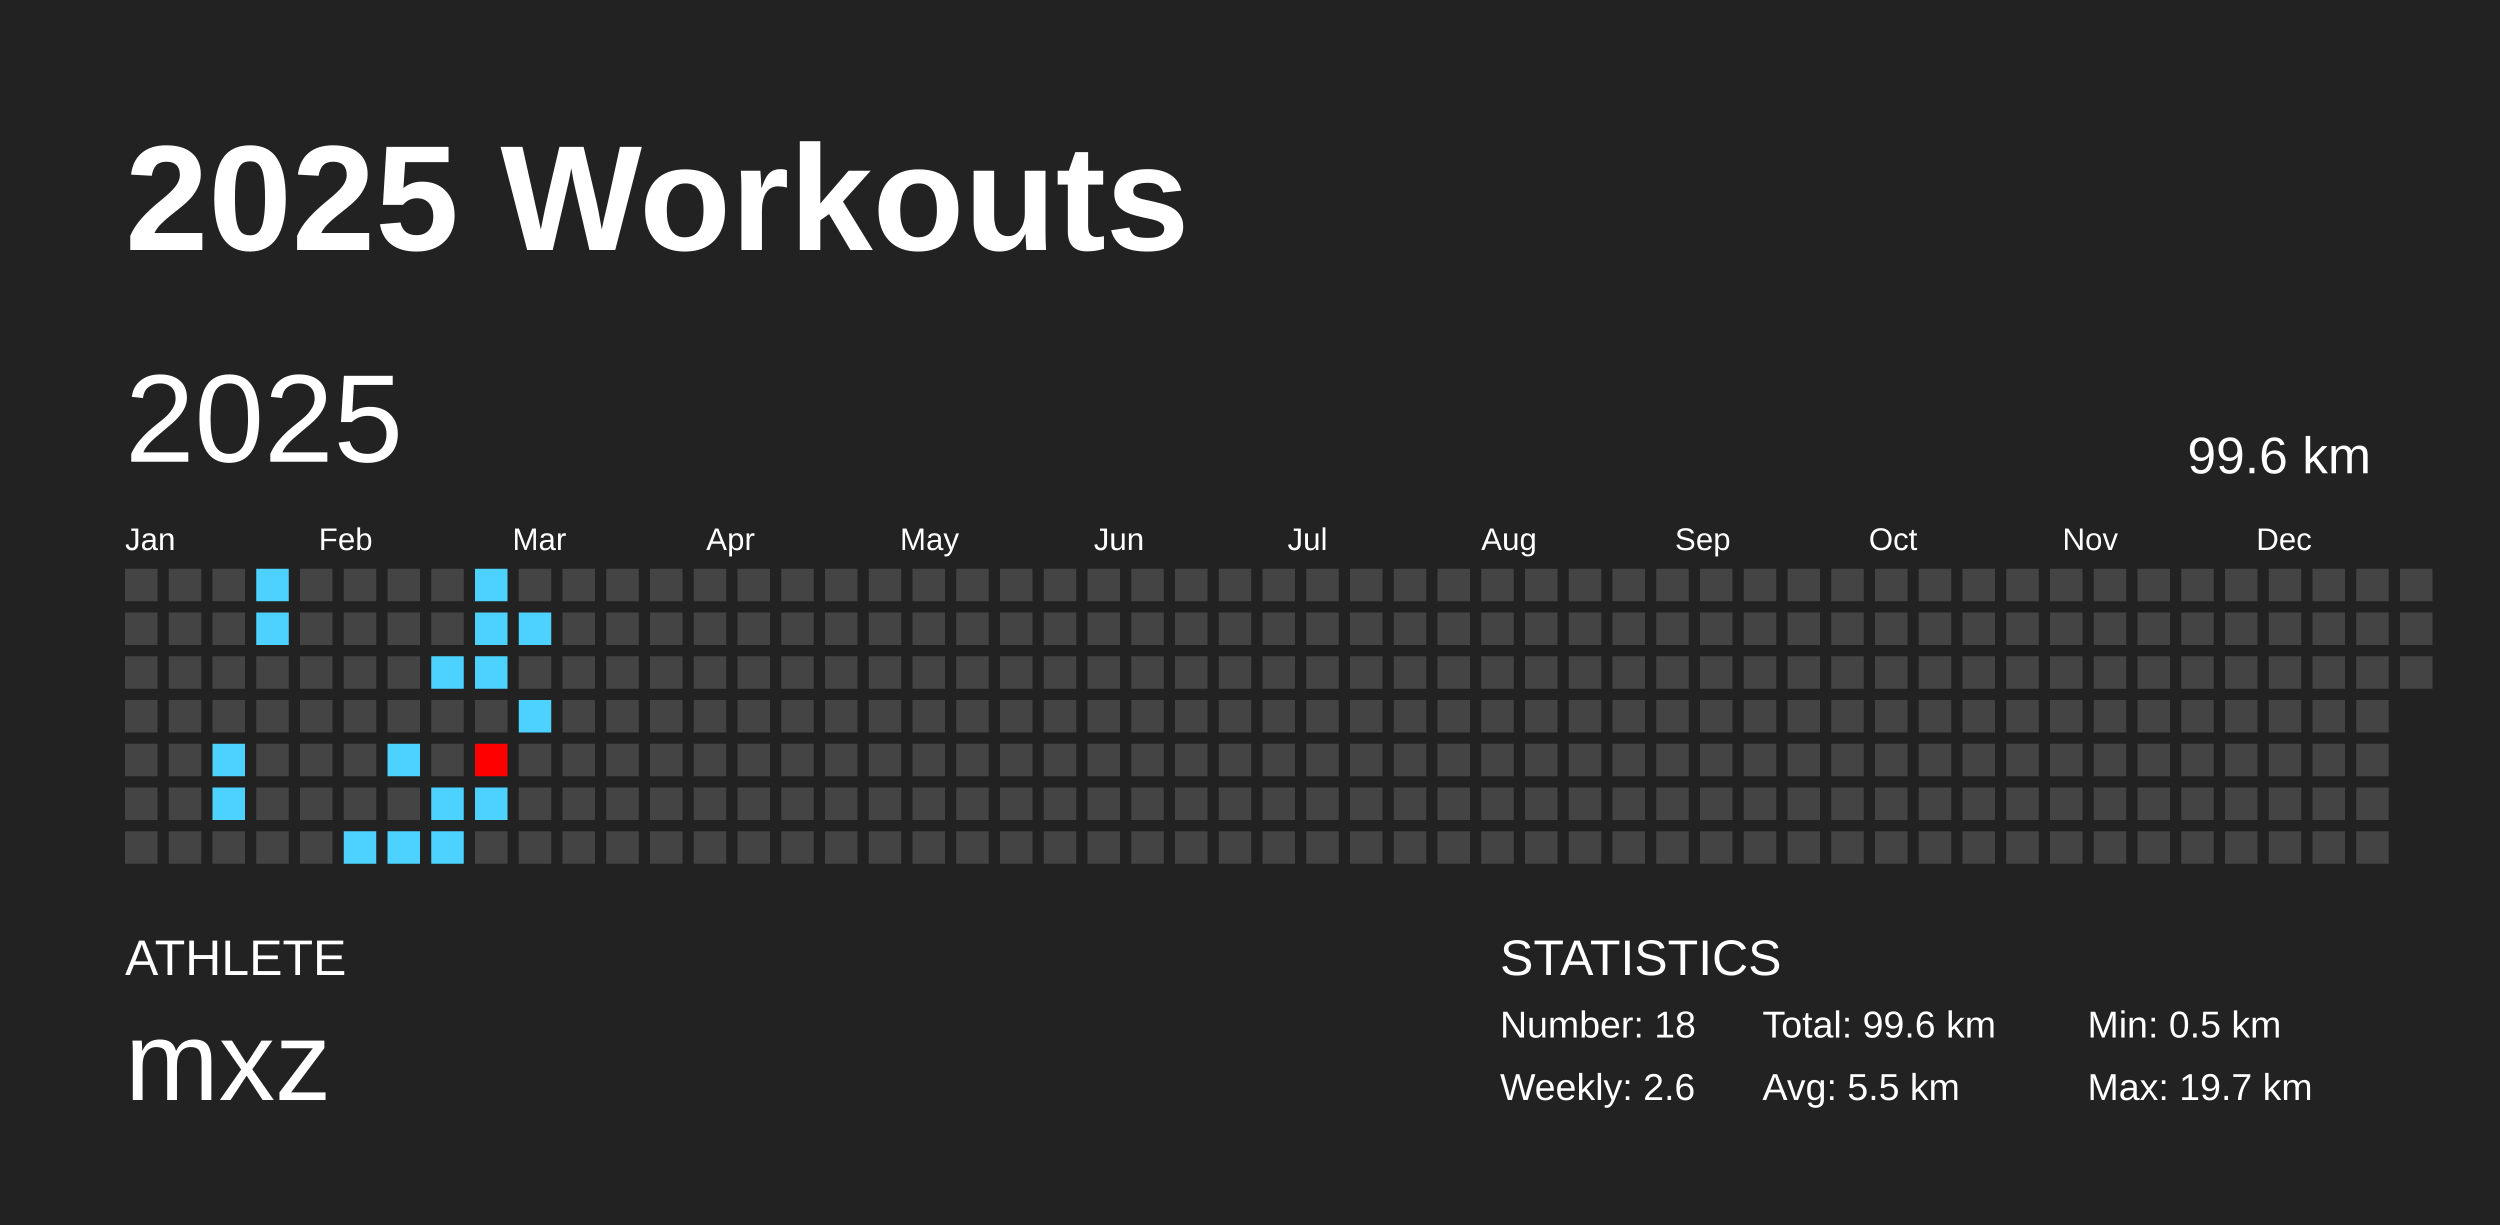
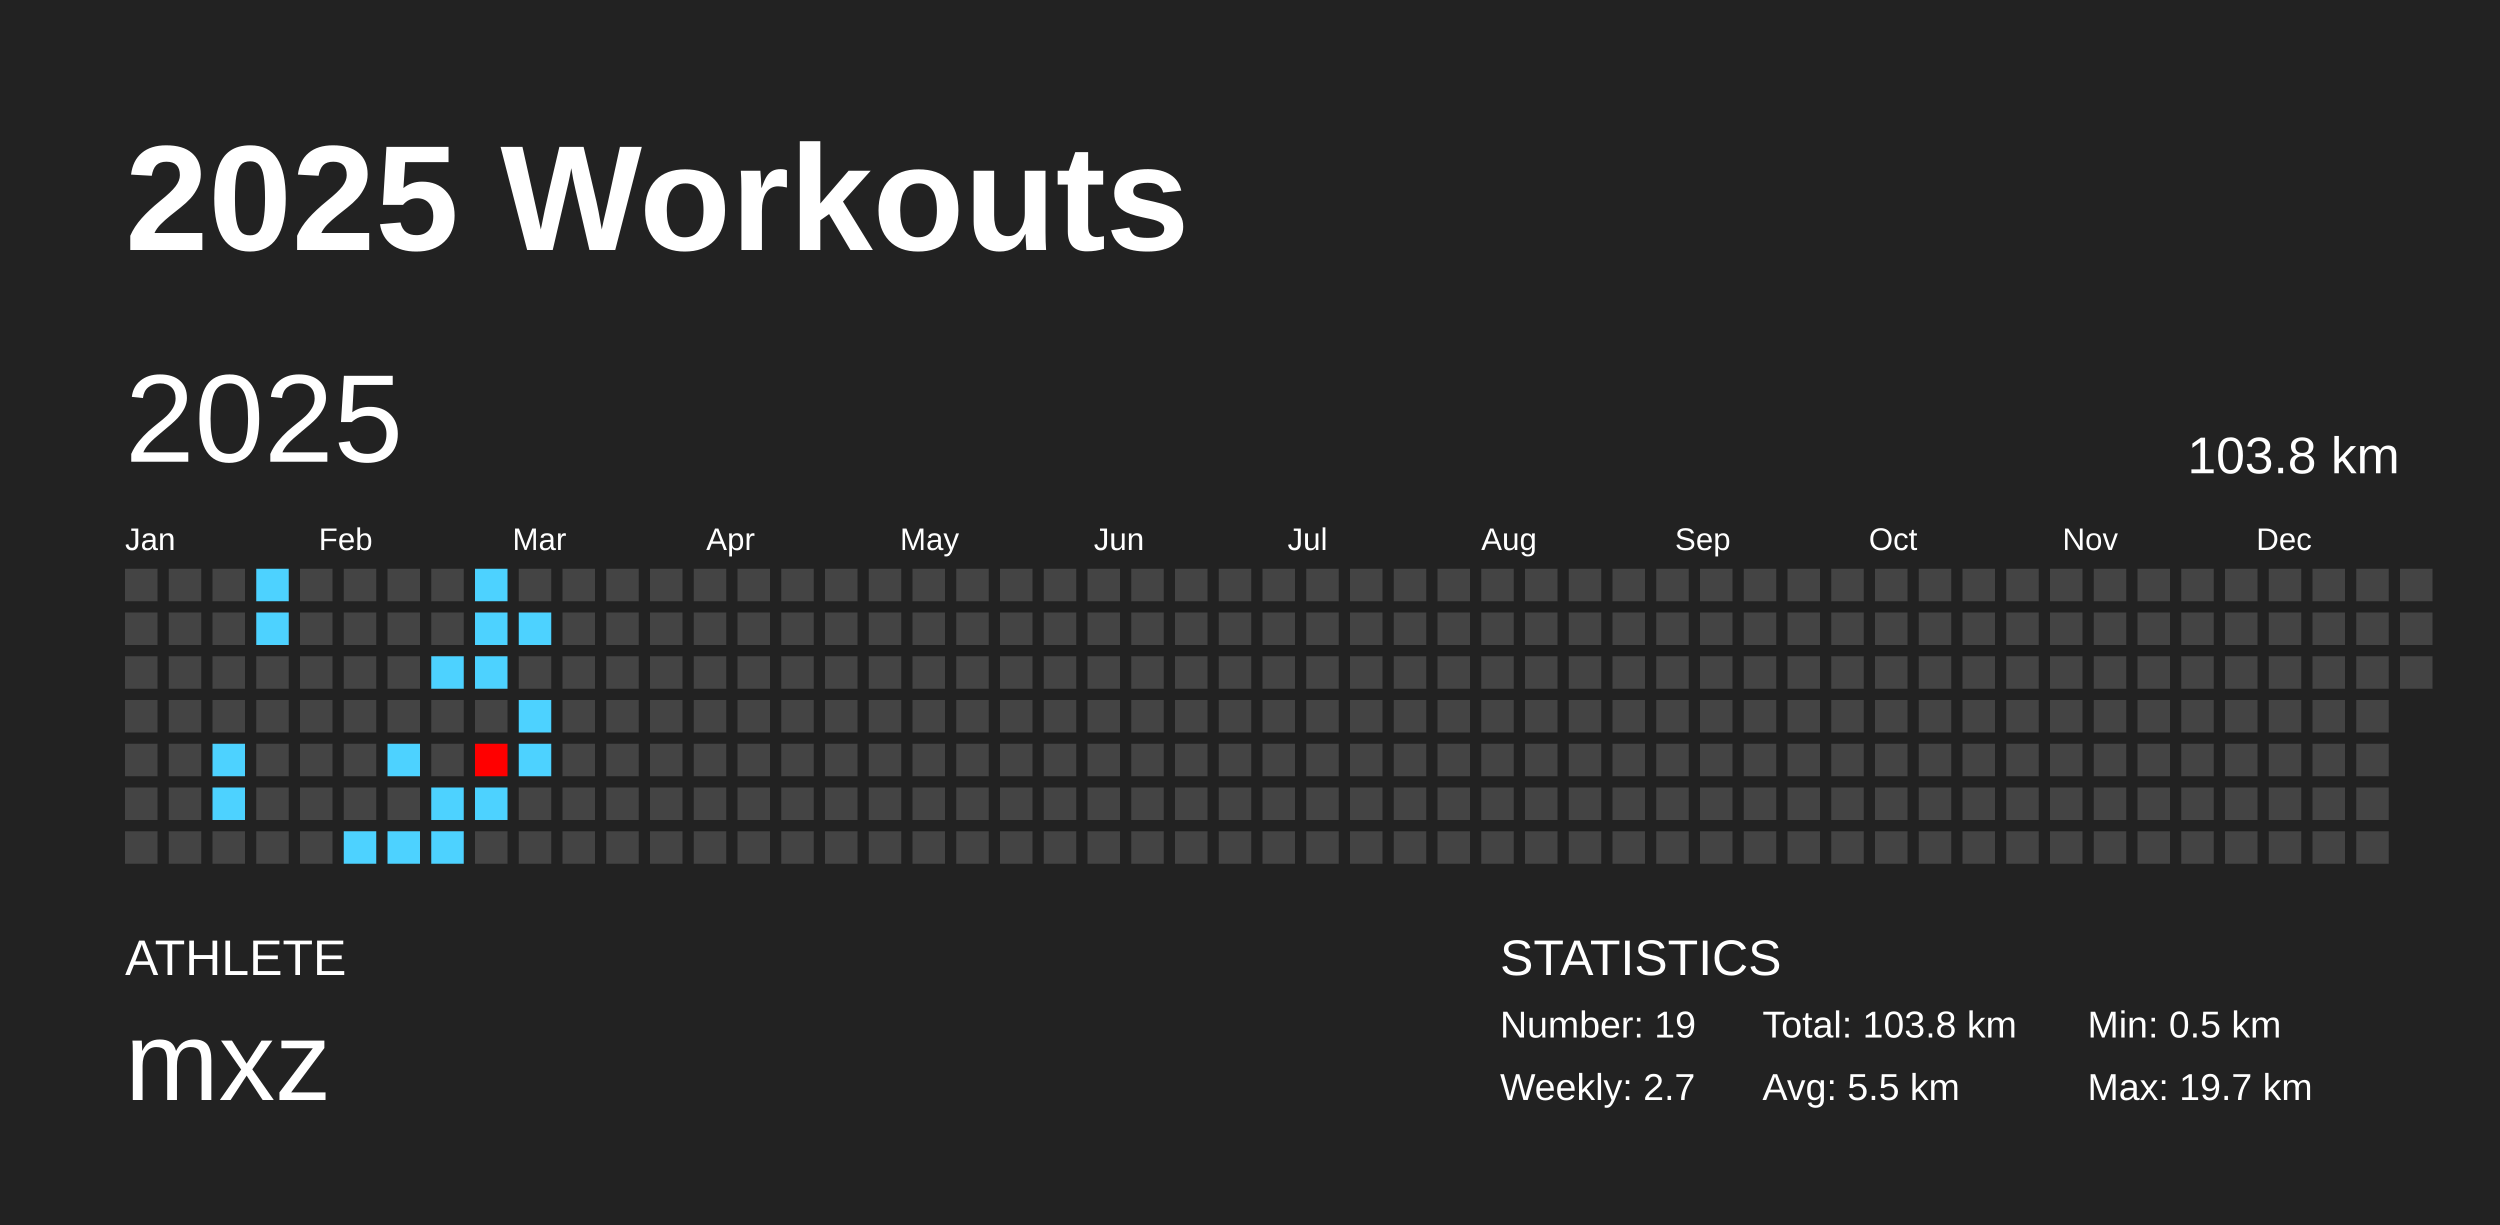
<svg xmlns="http://www.w3.org/2000/svg" baseProfile="full" height="98mm" version="1.1" viewBox="0,0,200,98" width="200mm">
  <defs />
  <rect fill="#222222" height="98" width="200" x="0" y="0" />
  <text fill="#FFFFFF" style="font-size:12px; font-family:Arial; font-weight:bold;" x="10" y="20">2025 Workouts</text>
  <text fill="#FFFFFF" style="font-size:4px; font-family:Arial" x="10" y="78">ATHLETE</text>
  <text fill="#FFFFFF" style="font-size:9px; font-family:Arial" x="10" y="88">mxz</text>
  <text fill="#FFFFFF" style="font-size:4px; font-family:Arial" x="120" y="78">STATISTICS</text>
-   <text fill="#FFFFFF" style="font-size:3px; font-family:Arial" x="120" y="83">Number: 18</text>
-   <text fill="#FFFFFF" style="font-size:3px; font-family:Arial" x="120" y="88">Weekly: 2.6</text>
-   <text fill="#FFFFFF" style="font-size:3px; font-family:Arial" x="141" y="83">Total: 99.6 km</text>
+   <text fill="#FFFFFF" style="font-size:3px; font-family:Arial" x="120" y="83">Number: 19</text>
+   <text fill="#FFFFFF" style="font-size:3px; font-family:Arial" x="120" y="88">Weekly: 2.7</text>
+   <text fill="#FFFFFF" style="font-size:3px; font-family:Arial" x="141" y="83">Total: 103.8 km</text>
  <text fill="#FFFFFF" style="font-size:3px; font-family:Arial" x="141" y="88">Avg: 5.5 km</text>
  <text fill="#FFFFFF" style="font-size:3px; font-family:Arial" x="167" y="83">Min: 0.5 km</text>
  <text fill="#FFFFFF" style="font-size:3px; font-family:Arial" x="167" y="88">Max: 19.7 km</text>
  <text dominant-baseline="hanging" fill="#FFFFFF" style="font-size:10.0px; font-family:Arial;" x="10" y="30">2025</text>
-   <text dominant-baseline="hanging" fill="#FFFFFF" style="font-size:4.125px; font-family:Arial;" x="175" y="35">99.6 km</text>
+   <text dominant-baseline="hanging" fill="#FFFFFF" style="font-size:4.125px; font-family:Arial;" x="175" y="35">103.8 km</text>
  <text fill="#FFFFFF" style="font-size:2.5px; font-family:Arial" x="10.0" y="44">Jan</text>
  <text fill="#FFFFFF" style="font-size:2.5px; font-family:Arial" x="25.5" y="44">Feb</text>
  <text fill="#FFFFFF" style="font-size:2.5px; font-family:Arial" x="41.0" y="44">Mar</text>
  <text fill="#FFFFFF" style="font-size:2.5px; font-family:Arial" x="56.5" y="44">Apr</text>
  <text fill="#FFFFFF" style="font-size:2.5px; font-family:Arial" x="72.0" y="44">May</text>
  <text fill="#FFFFFF" style="font-size:2.5px; font-family:Arial" x="87.5" y="44">Jun</text>
  <text fill="#FFFFFF" style="font-size:2.5px; font-family:Arial" x="103.0" y="44">Jul</text>
  <text fill="#FFFFFF" style="font-size:2.5px; font-family:Arial" x="118.5" y="44">Aug</text>
  <text fill="#FFFFFF" style="font-size:2.5px; font-family:Arial" x="134.0" y="44">Sep</text>
  <text fill="#FFFFFF" style="font-size:2.5px; font-family:Arial" x="149.5" y="44">Oct</text>
  <text fill="#FFFFFF" style="font-size:2.5px; font-family:Arial" x="165.0" y="44">Nov</text>
  <text fill="#FFFFFF" style="font-size:2.5px; font-family:Arial" x="180.5" y="44">Dec</text>
  <rect fill="#444444" height="2.6" width="2.6" x="10.0" y="45.5" />
  <rect fill="#444444" height="2.6" width="2.6" x="10.0" y="49.0" />
  <rect fill="#444444" height="2.6" width="2.6" x="10.0" y="52.5" />
  <rect fill="#444444" height="2.6" width="2.6" x="10.0" y="56.0" />
  <rect fill="#444444" height="2.6" width="2.6" x="10.0" y="59.5" />
  <rect fill="#444444" height="2.6" width="2.6" x="10.0" y="63.0" />
  <rect fill="#444444" height="2.6" width="2.6" x="10.0" y="66.5" />
  <rect fill="#444444" height="2.6" width="2.6" x="13.5" y="45.5" />
  <rect fill="#444444" height="2.6" width="2.6" x="13.5" y="49.0" />
  <rect fill="#444444" height="2.6" width="2.6" x="13.5" y="52.5" />
  <rect fill="#444444" height="2.6" width="2.6" x="13.5" y="56.0" />
  <rect fill="#444444" height="2.6" width="2.6" x="13.5" y="59.5" />
  <rect fill="#444444" height="2.6" width="2.6" x="13.5" y="63.0" />
  <rect fill="#444444" height="2.6" width="2.6" x="13.5" y="66.5" />
  <rect fill="#444444" height="2.6" width="2.6" x="17.0" y="45.5" />
  <rect fill="#444444" height="2.6" width="2.6" x="17.0" y="49.0" />
  <rect fill="#444444" height="2.6" width="2.6" x="17.0" y="52.5" />
  <rect fill="#444444" height="2.6" width="2.6" x="17.0" y="56.0" />
  <rect fill="#4dd2ff" height="2.6" width="2.6" x="17.0" y="59.5" />
  <rect fill="#4dd2ff" height="2.6" width="2.6" x="17.0" y="63.0" />
  <rect fill="#444444" height="2.6" width="2.6" x="17.0" y="66.5" />
  <rect fill="#4dd2ff" height="2.6" width="2.6" x="20.5" y="45.5" />
  <rect fill="#4dd2ff" height="2.6" width="2.6" x="20.5" y="49.0" />
  <rect fill="#444444" height="2.6" width="2.6" x="20.5" y="52.5" />
  <rect fill="#444444" height="2.6" width="2.6" x="20.5" y="56.0" />
  <rect fill="#444444" height="2.6" width="2.6" x="20.5" y="59.5" />
  <rect fill="#444444" height="2.6" width="2.6" x="20.5" y="63.0" />
  <rect fill="#444444" height="2.6" width="2.6" x="20.5" y="66.5" />
  <rect fill="#444444" height="2.6" width="2.6" x="24.0" y="45.5" />
  <rect fill="#444444" height="2.6" width="2.6" x="24.0" y="49.0" />
  <rect fill="#444444" height="2.6" width="2.6" x="24.0" y="52.5" />
  <rect fill="#444444" height="2.6" width="2.6" x="24.0" y="56.0" />
  <rect fill="#444444" height="2.6" width="2.6" x="24.0" y="59.5" />
  <rect fill="#444444" height="2.6" width="2.6" x="24.0" y="63.0" />
  <rect fill="#444444" height="2.6" width="2.6" x="24.0" y="66.5" />
  <rect fill="#444444" height="2.6" width="2.6" x="27.5" y="45.5" />
  <rect fill="#444444" height="2.6" width="2.6" x="27.5" y="49.0" />
  <rect fill="#444444" height="2.6" width="2.6" x="27.5" y="52.5" />
  <rect fill="#444444" height="2.6" width="2.6" x="27.5" y="56.0" />
  <rect fill="#444444" height="2.6" width="2.6" x="27.5" y="59.5" />
  <rect fill="#444444" height="2.6" width="2.6" x="27.5" y="63.0" />
  <rect fill="#4dd2ff" height="2.6" width="2.6" x="27.5" y="66.5" />
  <rect fill="#444444" height="2.6" width="2.6" x="31.0" y="45.5" />
  <rect fill="#444444" height="2.6" width="2.6" x="31.0" y="49.0" />
  <rect fill="#444444" height="2.6" width="2.6" x="31.0" y="52.5" />
  <rect fill="#444444" height="2.6" width="2.6" x="31.0" y="56.0" />
  <rect fill="#4dd2ff" height="2.6" width="2.6" x="31.0" y="59.5" />
  <rect fill="#444444" height="2.6" width="2.6" x="31.0" y="63.0" />
  <rect fill="#4dd2ff" height="2.6" width="2.6" x="31.0" y="66.5" />
  <rect fill="#444444" height="2.6" width="2.6" x="34.5" y="45.5" />
  <rect fill="#444444" height="2.6" width="2.6" x="34.5" y="49.0" />
  <rect fill="#4dd2ff" height="2.6" width="2.6" x="34.5" y="52.5" />
  <rect fill="#444444" height="2.6" width="2.6" x="34.5" y="56.0" />
  <rect fill="#444444" height="2.6" width="2.6" x="34.5" y="59.5" />
  <rect fill="#4dd2ff" height="2.6" width="2.6" x="34.5" y="63.0" />
  <rect fill="#4dd2ff" height="2.6" width="2.6" x="34.5" y="66.5" />
  <rect fill="#4dd2ff" height="2.6" width="2.6" x="38.0" y="45.5" />
  <rect fill="#4dd2ff" height="2.6" width="2.6" x="38.0" y="49.0" />
  <rect fill="#4dd2ff" height="2.6" width="2.6" x="38.0" y="52.5" />
  <rect fill="#444444" height="2.6" width="2.6" x="38.0" y="56.0" />
  <rect fill="#ff0000" height="2.6" width="2.6" x="38.0" y="59.5" />
  <rect fill="#4dd2ff" height="2.6" width="2.6" x="38.0" y="63.0" />
  <rect fill="#444444" height="2.6" width="2.6" x="38.0" y="66.5" />
  <rect fill="#444444" height="2.6" width="2.6" x="41.5" y="45.5" />
  <rect fill="#4dd2ff" height="2.6" width="2.6" x="41.5" y="49.0" />
  <rect fill="#444444" height="2.6" width="2.6" x="41.5" y="52.5" />
  <rect fill="#4dd2ff" height="2.6" width="2.6" x="41.5" y="56.0" />
-   <rect fill="#444444" height="2.6" width="2.6" x="41.5" y="59.5" />
+   <rect fill="#4dd2ff" height="2.6" width="2.6" x="41.5" y="59.5" />
  <rect fill="#444444" height="2.6" width="2.6" x="41.5" y="63.0" />
  <rect fill="#444444" height="2.6" width="2.6" x="41.5" y="66.5" />
  <rect fill="#444444" height="2.6" width="2.6" x="45.0" y="45.5" />
  <rect fill="#444444" height="2.6" width="2.6" x="45.0" y="49.0" />
  <rect fill="#444444" height="2.6" width="2.6" x="45.0" y="52.5" />
  <rect fill="#444444" height="2.6" width="2.6" x="45.0" y="56.0" />
  <rect fill="#444444" height="2.6" width="2.6" x="45.0" y="59.5" />
  <rect fill="#444444" height="2.6" width="2.6" x="45.0" y="63.0" />
  <rect fill="#444444" height="2.6" width="2.6" x="45.0" y="66.5" />
  <rect fill="#444444" height="2.6" width="2.6" x="48.5" y="45.5" />
  <rect fill="#444444" height="2.6" width="2.6" x="48.5" y="49.0" />
  <rect fill="#444444" height="2.6" width="2.6" x="48.5" y="52.5" />
  <rect fill="#444444" height="2.6" width="2.6" x="48.5" y="56.0" />
  <rect fill="#444444" height="2.6" width="2.6" x="48.5" y="59.5" />
  <rect fill="#444444" height="2.6" width="2.6" x="48.5" y="63.0" />
  <rect fill="#444444" height="2.6" width="2.6" x="48.5" y="66.5" />
  <rect fill="#444444" height="2.6" width="2.6" x="52.0" y="45.5" />
  <rect fill="#444444" height="2.6" width="2.6" x="52.0" y="49.0" />
  <rect fill="#444444" height="2.6" width="2.6" x="52.0" y="52.5" />
  <rect fill="#444444" height="2.6" width="2.6" x="52.0" y="56.0" />
  <rect fill="#444444" height="2.6" width="2.6" x="52.0" y="59.5" />
  <rect fill="#444444" height="2.6" width="2.6" x="52.0" y="63.0" />
  <rect fill="#444444" height="2.6" width="2.6" x="52.0" y="66.5" />
  <rect fill="#444444" height="2.6" width="2.6" x="55.5" y="45.5" />
  <rect fill="#444444" height="2.6" width="2.6" x="55.5" y="49.0" />
  <rect fill="#444444" height="2.6" width="2.6" x="55.5" y="52.5" />
  <rect fill="#444444" height="2.6" width="2.6" x="55.5" y="56.0" />
  <rect fill="#444444" height="2.6" width="2.6" x="55.5" y="59.5" />
  <rect fill="#444444" height="2.6" width="2.6" x="55.5" y="63.0" />
  <rect fill="#444444" height="2.6" width="2.6" x="55.5" y="66.5" />
  <rect fill="#444444" height="2.6" width="2.6" x="59.0" y="45.5" />
  <rect fill="#444444" height="2.6" width="2.6" x="59.0" y="49.0" />
  <rect fill="#444444" height="2.6" width="2.6" x="59.0" y="52.5" />
  <rect fill="#444444" height="2.6" width="2.6" x="59.0" y="56.0" />
  <rect fill="#444444" height="2.6" width="2.6" x="59.0" y="59.5" />
  <rect fill="#444444" height="2.6" width="2.6" x="59.0" y="63.0" />
  <rect fill="#444444" height="2.6" width="2.6" x="59.0" y="66.5" />
  <rect fill="#444444" height="2.6" width="2.6" x="62.5" y="45.5" />
  <rect fill="#444444" height="2.6" width="2.6" x="62.5" y="49.0" />
  <rect fill="#444444" height="2.6" width="2.6" x="62.5" y="52.5" />
  <rect fill="#444444" height="2.6" width="2.6" x="62.5" y="56.0" />
  <rect fill="#444444" height="2.6" width="2.6" x="62.5" y="59.5" />
  <rect fill="#444444" height="2.6" width="2.6" x="62.5" y="63.0" />
  <rect fill="#444444" height="2.6" width="2.6" x="62.5" y="66.5" />
  <rect fill="#444444" height="2.6" width="2.6" x="66.0" y="45.5" />
  <rect fill="#444444" height="2.6" width="2.6" x="66.0" y="49.0" />
  <rect fill="#444444" height="2.6" width="2.6" x="66.0" y="52.5" />
  <rect fill="#444444" height="2.6" width="2.6" x="66.0" y="56.0" />
  <rect fill="#444444" height="2.6" width="2.6" x="66.0" y="59.5" />
  <rect fill="#444444" height="2.6" width="2.6" x="66.0" y="63.0" />
  <rect fill="#444444" height="2.6" width="2.6" x="66.0" y="66.5" />
  <rect fill="#444444" height="2.6" width="2.6" x="69.5" y="45.5" />
  <rect fill="#444444" height="2.6" width="2.6" x="69.5" y="49.0" />
  <rect fill="#444444" height="2.6" width="2.6" x="69.5" y="52.5" />
  <rect fill="#444444" height="2.6" width="2.6" x="69.5" y="56.0" />
  <rect fill="#444444" height="2.6" width="2.6" x="69.5" y="59.5" />
  <rect fill="#444444" height="2.6" width="2.6" x="69.5" y="63.0" />
  <rect fill="#444444" height="2.6" width="2.6" x="69.5" y="66.5" />
  <rect fill="#444444" height="2.6" width="2.6" x="73.0" y="45.5" />
  <rect fill="#444444" height="2.6" width="2.6" x="73.0" y="49.0" />
  <rect fill="#444444" height="2.6" width="2.6" x="73.0" y="52.5" />
  <rect fill="#444444" height="2.6" width="2.6" x="73.0" y="56.0" />
  <rect fill="#444444" height="2.6" width="2.6" x="73.0" y="59.5" />
  <rect fill="#444444" height="2.6" width="2.6" x="73.0" y="63.0" />
  <rect fill="#444444" height="2.6" width="2.6" x="73.0" y="66.5" />
  <rect fill="#444444" height="2.6" width="2.6" x="76.5" y="45.5" />
  <rect fill="#444444" height="2.6" width="2.6" x="76.5" y="49.0" />
  <rect fill="#444444" height="2.6" width="2.6" x="76.5" y="52.5" />
  <rect fill="#444444" height="2.6" width="2.6" x="76.5" y="56.0" />
  <rect fill="#444444" height="2.6" width="2.6" x="76.5" y="59.5" />
  <rect fill="#444444" height="2.6" width="2.6" x="76.5" y="63.0" />
  <rect fill="#444444" height="2.6" width="2.6" x="76.5" y="66.5" />
  <rect fill="#444444" height="2.6" width="2.6" x="80.0" y="45.5" />
  <rect fill="#444444" height="2.6" width="2.6" x="80.0" y="49.0" />
  <rect fill="#444444" height="2.6" width="2.6" x="80.0" y="52.5" />
  <rect fill="#444444" height="2.6" width="2.6" x="80.0" y="56.0" />
  <rect fill="#444444" height="2.6" width="2.6" x="80.0" y="59.5" />
  <rect fill="#444444" height="2.6" width="2.6" x="80.0" y="63.0" />
  <rect fill="#444444" height="2.6" width="2.6" x="80.0" y="66.5" />
  <rect fill="#444444" height="2.6" width="2.6" x="83.5" y="45.5" />
  <rect fill="#444444" height="2.6" width="2.6" x="83.5" y="49.0" />
  <rect fill="#444444" height="2.6" width="2.6" x="83.5" y="52.5" />
  <rect fill="#444444" height="2.6" width="2.6" x="83.5" y="56.0" />
  <rect fill="#444444" height="2.6" width="2.6" x="83.5" y="59.5" />
  <rect fill="#444444" height="2.6" width="2.6" x="83.5" y="63.0" />
  <rect fill="#444444" height="2.6" width="2.6" x="83.5" y="66.5" />
  <rect fill="#444444" height="2.6" width="2.6" x="87.0" y="45.5" />
  <rect fill="#444444" height="2.6" width="2.6" x="87.0" y="49.0" />
  <rect fill="#444444" height="2.6" width="2.6" x="87.0" y="52.5" />
  <rect fill="#444444" height="2.6" width="2.6" x="87.0" y="56.0" />
  <rect fill="#444444" height="2.6" width="2.6" x="87.0" y="59.5" />
  <rect fill="#444444" height="2.6" width="2.6" x="87.0" y="63.0" />
  <rect fill="#444444" height="2.6" width="2.6" x="87.0" y="66.5" />
  <rect fill="#444444" height="2.6" width="2.6" x="90.5" y="45.5" />
  <rect fill="#444444" height="2.6" width="2.6" x="90.5" y="49.0" />
  <rect fill="#444444" height="2.6" width="2.6" x="90.5" y="52.5" />
  <rect fill="#444444" height="2.6" width="2.6" x="90.5" y="56.0" />
  <rect fill="#444444" height="2.6" width="2.6" x="90.5" y="59.5" />
  <rect fill="#444444" height="2.6" width="2.6" x="90.5" y="63.0" />
  <rect fill="#444444" height="2.6" width="2.6" x="90.5" y="66.5" />
  <rect fill="#444444" height="2.6" width="2.6" x="94.0" y="45.5" />
  <rect fill="#444444" height="2.6" width="2.6" x="94.0" y="49.0" />
  <rect fill="#444444" height="2.6" width="2.6" x="94.0" y="52.5" />
  <rect fill="#444444" height="2.6" width="2.6" x="94.0" y="56.0" />
  <rect fill="#444444" height="2.6" width="2.6" x="94.0" y="59.5" />
  <rect fill="#444444" height="2.6" width="2.6" x="94.0" y="63.0" />
  <rect fill="#444444" height="2.6" width="2.6" x="94.0" y="66.5" />
  <rect fill="#444444" height="2.6" width="2.6" x="97.5" y="45.5" />
  <rect fill="#444444" height="2.6" width="2.6" x="97.5" y="49.0" />
  <rect fill="#444444" height="2.6" width="2.6" x="97.5" y="52.5" />
  <rect fill="#444444" height="2.6" width="2.6" x="97.5" y="56.0" />
  <rect fill="#444444" height="2.6" width="2.6" x="97.5" y="59.5" />
  <rect fill="#444444" height="2.6" width="2.6" x="97.5" y="63.0" />
  <rect fill="#444444" height="2.6" width="2.6" x="97.5" y="66.5" />
  <rect fill="#444444" height="2.6" width="2.6" x="101.0" y="45.5" />
  <rect fill="#444444" height="2.6" width="2.6" x="101.0" y="49.0" />
  <rect fill="#444444" height="2.6" width="2.6" x="101.0" y="52.5" />
  <rect fill="#444444" height="2.6" width="2.6" x="101.0" y="56.0" />
  <rect fill="#444444" height="2.6" width="2.6" x="101.0" y="59.5" />
  <rect fill="#444444" height="2.6" width="2.6" x="101.0" y="63.0" />
  <rect fill="#444444" height="2.6" width="2.6" x="101.0" y="66.5" />
  <rect fill="#444444" height="2.6" width="2.6" x="104.5" y="45.5" />
  <rect fill="#444444" height="2.6" width="2.6" x="104.5" y="49.0" />
  <rect fill="#444444" height="2.6" width="2.6" x="104.5" y="52.5" />
  <rect fill="#444444" height="2.6" width="2.6" x="104.5" y="56.0" />
  <rect fill="#444444" height="2.6" width="2.6" x="104.5" y="59.5" />
  <rect fill="#444444" height="2.6" width="2.6" x="104.5" y="63.0" />
  <rect fill="#444444" height="2.6" width="2.6" x="104.5" y="66.5" />
  <rect fill="#444444" height="2.6" width="2.6" x="108.0" y="45.5" />
  <rect fill="#444444" height="2.6" width="2.6" x="108.0" y="49.0" />
  <rect fill="#444444" height="2.6" width="2.6" x="108.0" y="52.5" />
  <rect fill="#444444" height="2.6" width="2.6" x="108.0" y="56.0" />
  <rect fill="#444444" height="2.6" width="2.6" x="108.0" y="59.5" />
  <rect fill="#444444" height="2.6" width="2.6" x="108.0" y="63.0" />
  <rect fill="#444444" height="2.6" width="2.6" x="108.0" y="66.5" />
  <rect fill="#444444" height="2.6" width="2.6" x="111.5" y="45.5" />
  <rect fill="#444444" height="2.6" width="2.6" x="111.5" y="49.0" />
  <rect fill="#444444" height="2.6" width="2.6" x="111.5" y="52.5" />
  <rect fill="#444444" height="2.6" width="2.6" x="111.5" y="56.0" />
  <rect fill="#444444" height="2.6" width="2.6" x="111.5" y="59.5" />
  <rect fill="#444444" height="2.6" width="2.6" x="111.5" y="63.0" />
  <rect fill="#444444" height="2.6" width="2.6" x="111.5" y="66.5" />
  <rect fill="#444444" height="2.6" width="2.6" x="115.0" y="45.5" />
  <rect fill="#444444" height="2.6" width="2.6" x="115.0" y="49.0" />
  <rect fill="#444444" height="2.6" width="2.6" x="115.0" y="52.5" />
  <rect fill="#444444" height="2.6" width="2.6" x="115.0" y="56.0" />
  <rect fill="#444444" height="2.6" width="2.6" x="115.0" y="59.5" />
  <rect fill="#444444" height="2.6" width="2.6" x="115.0" y="63.0" />
  <rect fill="#444444" height="2.6" width="2.6" x="115.0" y="66.5" />
  <rect fill="#444444" height="2.6" width="2.6" x="118.5" y="45.5" />
  <rect fill="#444444" height="2.6" width="2.6" x="118.5" y="49.0" />
  <rect fill="#444444" height="2.6" width="2.6" x="118.5" y="52.5" />
  <rect fill="#444444" height="2.6" width="2.6" x="118.5" y="56.0" />
  <rect fill="#444444" height="2.6" width="2.6" x="118.5" y="59.5" />
  <rect fill="#444444" height="2.6" width="2.6" x="118.5" y="63.0" />
  <rect fill="#444444" height="2.6" width="2.6" x="118.5" y="66.5" />
  <rect fill="#444444" height="2.6" width="2.6" x="122.0" y="45.5" />
  <rect fill="#444444" height="2.6" width="2.6" x="122.0" y="49.0" />
  <rect fill="#444444" height="2.6" width="2.6" x="122.0" y="52.5" />
  <rect fill="#444444" height="2.6" width="2.6" x="122.0" y="56.0" />
  <rect fill="#444444" height="2.6" width="2.6" x="122.0" y="59.5" />
  <rect fill="#444444" height="2.6" width="2.6" x="122.0" y="63.0" />
  <rect fill="#444444" height="2.6" width="2.6" x="122.0" y="66.5" />
  <rect fill="#444444" height="2.6" width="2.6" x="125.5" y="45.5" />
  <rect fill="#444444" height="2.6" width="2.6" x="125.5" y="49.0" />
  <rect fill="#444444" height="2.6" width="2.6" x="125.5" y="52.5" />
  <rect fill="#444444" height="2.6" width="2.6" x="125.5" y="56.0" />
  <rect fill="#444444" height="2.6" width="2.6" x="125.5" y="59.5" />
  <rect fill="#444444" height="2.6" width="2.6" x="125.5" y="63.0" />
  <rect fill="#444444" height="2.6" width="2.6" x="125.5" y="66.5" />
  <rect fill="#444444" height="2.6" width="2.6" x="129.0" y="45.5" />
  <rect fill="#444444" height="2.6" width="2.6" x="129.0" y="49.0" />
  <rect fill="#444444" height="2.6" width="2.6" x="129.0" y="52.5" />
  <rect fill="#444444" height="2.6" width="2.6" x="129.0" y="56.0" />
  <rect fill="#444444" height="2.6" width="2.6" x="129.0" y="59.5" />
  <rect fill="#444444" height="2.6" width="2.6" x="129.0" y="63.0" />
  <rect fill="#444444" height="2.6" width="2.6" x="129.0" y="66.5" />
  <rect fill="#444444" height="2.6" width="2.6" x="132.5" y="45.5" />
  <rect fill="#444444" height="2.6" width="2.6" x="132.5" y="49.0" />
  <rect fill="#444444" height="2.6" width="2.6" x="132.5" y="52.5" />
  <rect fill="#444444" height="2.6" width="2.6" x="132.5" y="56.0" />
  <rect fill="#444444" height="2.6" width="2.6" x="132.5" y="59.5" />
  <rect fill="#444444" height="2.6" width="2.6" x="132.5" y="63.0" />
  <rect fill="#444444" height="2.6" width="2.6" x="132.5" y="66.5" />
  <rect fill="#444444" height="2.6" width="2.6" x="136.0" y="45.5" />
  <rect fill="#444444" height="2.6" width="2.6" x="136.0" y="49.0" />
  <rect fill="#444444" height="2.6" width="2.6" x="136.0" y="52.5" />
  <rect fill="#444444" height="2.6" width="2.6" x="136.0" y="56.0" />
  <rect fill="#444444" height="2.6" width="2.6" x="136.0" y="59.5" />
  <rect fill="#444444" height="2.6" width="2.6" x="136.0" y="63.0" />
  <rect fill="#444444" height="2.6" width="2.6" x="136.0" y="66.5" />
  <rect fill="#444444" height="2.6" width="2.6" x="139.5" y="45.5" />
  <rect fill="#444444" height="2.6" width="2.6" x="139.5" y="49.0" />
  <rect fill="#444444" height="2.6" width="2.6" x="139.5" y="52.5" />
  <rect fill="#444444" height="2.6" width="2.6" x="139.5" y="56.0" />
  <rect fill="#444444" height="2.6" width="2.6" x="139.5" y="59.5" />
  <rect fill="#444444" height="2.6" width="2.6" x="139.5" y="63.0" />
  <rect fill="#444444" height="2.6" width="2.6" x="139.5" y="66.5" />
  <rect fill="#444444" height="2.6" width="2.6" x="143.0" y="45.5" />
  <rect fill="#444444" height="2.6" width="2.6" x="143.0" y="49.0" />
  <rect fill="#444444" height="2.6" width="2.6" x="143.0" y="52.5" />
  <rect fill="#444444" height="2.6" width="2.6" x="143.0" y="56.0" />
  <rect fill="#444444" height="2.6" width="2.6" x="143.0" y="59.5" />
  <rect fill="#444444" height="2.6" width="2.6" x="143.0" y="63.0" />
  <rect fill="#444444" height="2.6" width="2.6" x="143.0" y="66.5" />
  <rect fill="#444444" height="2.6" width="2.6" x="146.5" y="45.5" />
  <rect fill="#444444" height="2.6" width="2.6" x="146.5" y="49.0" />
  <rect fill="#444444" height="2.6" width="2.6" x="146.5" y="52.5" />
  <rect fill="#444444" height="2.6" width="2.6" x="146.5" y="56.0" />
  <rect fill="#444444" height="2.6" width="2.6" x="146.5" y="59.5" />
  <rect fill="#444444" height="2.6" width="2.6" x="146.5" y="63.0" />
  <rect fill="#444444" height="2.6" width="2.6" x="146.5" y="66.5" />
  <rect fill="#444444" height="2.6" width="2.6" x="150.0" y="45.5" />
  <rect fill="#444444" height="2.6" width="2.6" x="150.0" y="49.0" />
  <rect fill="#444444" height="2.6" width="2.6" x="150.0" y="52.5" />
  <rect fill="#444444" height="2.6" width="2.6" x="150.0" y="56.0" />
  <rect fill="#444444" height="2.6" width="2.6" x="150.0" y="59.5" />
  <rect fill="#444444" height="2.6" width="2.6" x="150.0" y="63.0" />
  <rect fill="#444444" height="2.6" width="2.6" x="150.0" y="66.5" />
  <rect fill="#444444" height="2.6" width="2.6" x="153.5" y="45.5" />
  <rect fill="#444444" height="2.6" width="2.6" x="153.5" y="49.0" />
  <rect fill="#444444" height="2.6" width="2.6" x="153.5" y="52.5" />
  <rect fill="#444444" height="2.6" width="2.6" x="153.5" y="56.0" />
  <rect fill="#444444" height="2.6" width="2.6" x="153.5" y="59.5" />
  <rect fill="#444444" height="2.6" width="2.6" x="153.5" y="63.0" />
  <rect fill="#444444" height="2.6" width="2.6" x="153.5" y="66.5" />
  <rect fill="#444444" height="2.6" width="2.6" x="157.0" y="45.5" />
  <rect fill="#444444" height="2.6" width="2.6" x="157.0" y="49.0" />
  <rect fill="#444444" height="2.6" width="2.6" x="157.0" y="52.5" />
  <rect fill="#444444" height="2.6" width="2.6" x="157.0" y="56.0" />
  <rect fill="#444444" height="2.6" width="2.6" x="157.0" y="59.5" />
  <rect fill="#444444" height="2.6" width="2.6" x="157.0" y="63.0" />
  <rect fill="#444444" height="2.6" width="2.6" x="157.0" y="66.5" />
  <rect fill="#444444" height="2.6" width="2.6" x="160.5" y="45.5" />
  <rect fill="#444444" height="2.6" width="2.6" x="160.5" y="49.0" />
  <rect fill="#444444" height="2.6" width="2.6" x="160.5" y="52.5" />
  <rect fill="#444444" height="2.6" width="2.6" x="160.5" y="56.0" />
  <rect fill="#444444" height="2.6" width="2.6" x="160.5" y="59.5" />
  <rect fill="#444444" height="2.6" width="2.6" x="160.5" y="63.0" />
  <rect fill="#444444" height="2.6" width="2.6" x="160.5" y="66.5" />
  <rect fill="#444444" height="2.6" width="2.6" x="164.0" y="45.5" />
  <rect fill="#444444" height="2.6" width="2.6" x="164.0" y="49.0" />
  <rect fill="#444444" height="2.6" width="2.6" x="164.0" y="52.5" />
  <rect fill="#444444" height="2.6" width="2.6" x="164.0" y="56.0" />
  <rect fill="#444444" height="2.6" width="2.6" x="164.0" y="59.5" />
  <rect fill="#444444" height="2.6" width="2.6" x="164.0" y="63.0" />
  <rect fill="#444444" height="2.6" width="2.6" x="164.0" y="66.5" />
  <rect fill="#444444" height="2.6" width="2.6" x="167.5" y="45.5" />
  <rect fill="#444444" height="2.6" width="2.6" x="167.5" y="49.0" />
  <rect fill="#444444" height="2.6" width="2.6" x="167.5" y="52.5" />
  <rect fill="#444444" height="2.6" width="2.6" x="167.5" y="56.0" />
  <rect fill="#444444" height="2.6" width="2.6" x="167.5" y="59.5" />
  <rect fill="#444444" height="2.6" width="2.6" x="167.5" y="63.0" />
  <rect fill="#444444" height="2.6" width="2.6" x="167.5" y="66.5" />
  <rect fill="#444444" height="2.6" width="2.6" x="171.0" y="45.5" />
  <rect fill="#444444" height="2.6" width="2.6" x="171.0" y="49.0" />
  <rect fill="#444444" height="2.6" width="2.6" x="171.0" y="52.5" />
  <rect fill="#444444" height="2.6" width="2.6" x="171.0" y="56.0" />
  <rect fill="#444444" height="2.6" width="2.6" x="171.0" y="59.5" />
  <rect fill="#444444" height="2.6" width="2.6" x="171.0" y="63.0" />
  <rect fill="#444444" height="2.6" width="2.6" x="171.0" y="66.5" />
  <rect fill="#444444" height="2.6" width="2.6" x="174.5" y="45.5" />
  <rect fill="#444444" height="2.6" width="2.6" x="174.5" y="49.0" />
  <rect fill="#444444" height="2.6" width="2.6" x="174.5" y="52.5" />
  <rect fill="#444444" height="2.6" width="2.6" x="174.5" y="56.0" />
  <rect fill="#444444" height="2.6" width="2.6" x="174.5" y="59.5" />
  <rect fill="#444444" height="2.6" width="2.6" x="174.5" y="63.0" />
  <rect fill="#444444" height="2.6" width="2.6" x="174.5" y="66.5" />
  <rect fill="#444444" height="2.6" width="2.6" x="178.0" y="45.5" />
  <rect fill="#444444" height="2.6" width="2.6" x="178.0" y="49.0" />
  <rect fill="#444444" height="2.6" width="2.6" x="178.0" y="52.5" />
  <rect fill="#444444" height="2.6" width="2.6" x="178.0" y="56.0" />
  <rect fill="#444444" height="2.6" width="2.6" x="178.0" y="59.5" />
  <rect fill="#444444" height="2.6" width="2.6" x="178.0" y="63.0" />
  <rect fill="#444444" height="2.6" width="2.6" x="178.0" y="66.5" />
  <rect fill="#444444" height="2.6" width="2.6" x="181.5" y="45.5" />
  <rect fill="#444444" height="2.6" width="2.6" x="181.5" y="49.0" />
  <rect fill="#444444" height="2.6" width="2.6" x="181.5" y="52.5" />
  <rect fill="#444444" height="2.6" width="2.6" x="181.5" y="56.0" />
  <rect fill="#444444" height="2.6" width="2.6" x="181.5" y="59.5" />
  <rect fill="#444444" height="2.6" width="2.6" x="181.5" y="63.0" />
  <rect fill="#444444" height="2.6" width="2.6" x="181.5" y="66.5" />
  <rect fill="#444444" height="2.6" width="2.6" x="185.0" y="45.5" />
  <rect fill="#444444" height="2.6" width="2.6" x="185.0" y="49.0" />
  <rect fill="#444444" height="2.6" width="2.6" x="185.0" y="52.5" />
  <rect fill="#444444" height="2.6" width="2.6" x="185.0" y="56.0" />
  <rect fill="#444444" height="2.6" width="2.6" x="185.0" y="59.5" />
  <rect fill="#444444" height="2.6" width="2.6" x="185.0" y="63.0" />
  <rect fill="#444444" height="2.6" width="2.6" x="185.0" y="66.5" />
  <rect fill="#444444" height="2.6" width="2.6" x="188.5" y="45.5" />
  <rect fill="#444444" height="2.6" width="2.6" x="188.5" y="49.0" />
  <rect fill="#444444" height="2.6" width="2.6" x="188.5" y="52.5" />
  <rect fill="#444444" height="2.6" width="2.6" x="188.5" y="56.0" />
  <rect fill="#444444" height="2.6" width="2.6" x="188.5" y="59.5" />
  <rect fill="#444444" height="2.6" width="2.6" x="188.5" y="63.0" />
  <rect fill="#444444" height="2.6" width="2.6" x="188.5" y="66.5" />
  <rect fill="#444444" height="2.6" width="2.6" x="192.0" y="45.5" />
  <rect fill="#444444" height="2.6" width="2.6" x="192.0" y="49.0" />
  <rect fill="#444444" height="2.6" width="2.6" x="192.0" y="52.5" />
</svg>
